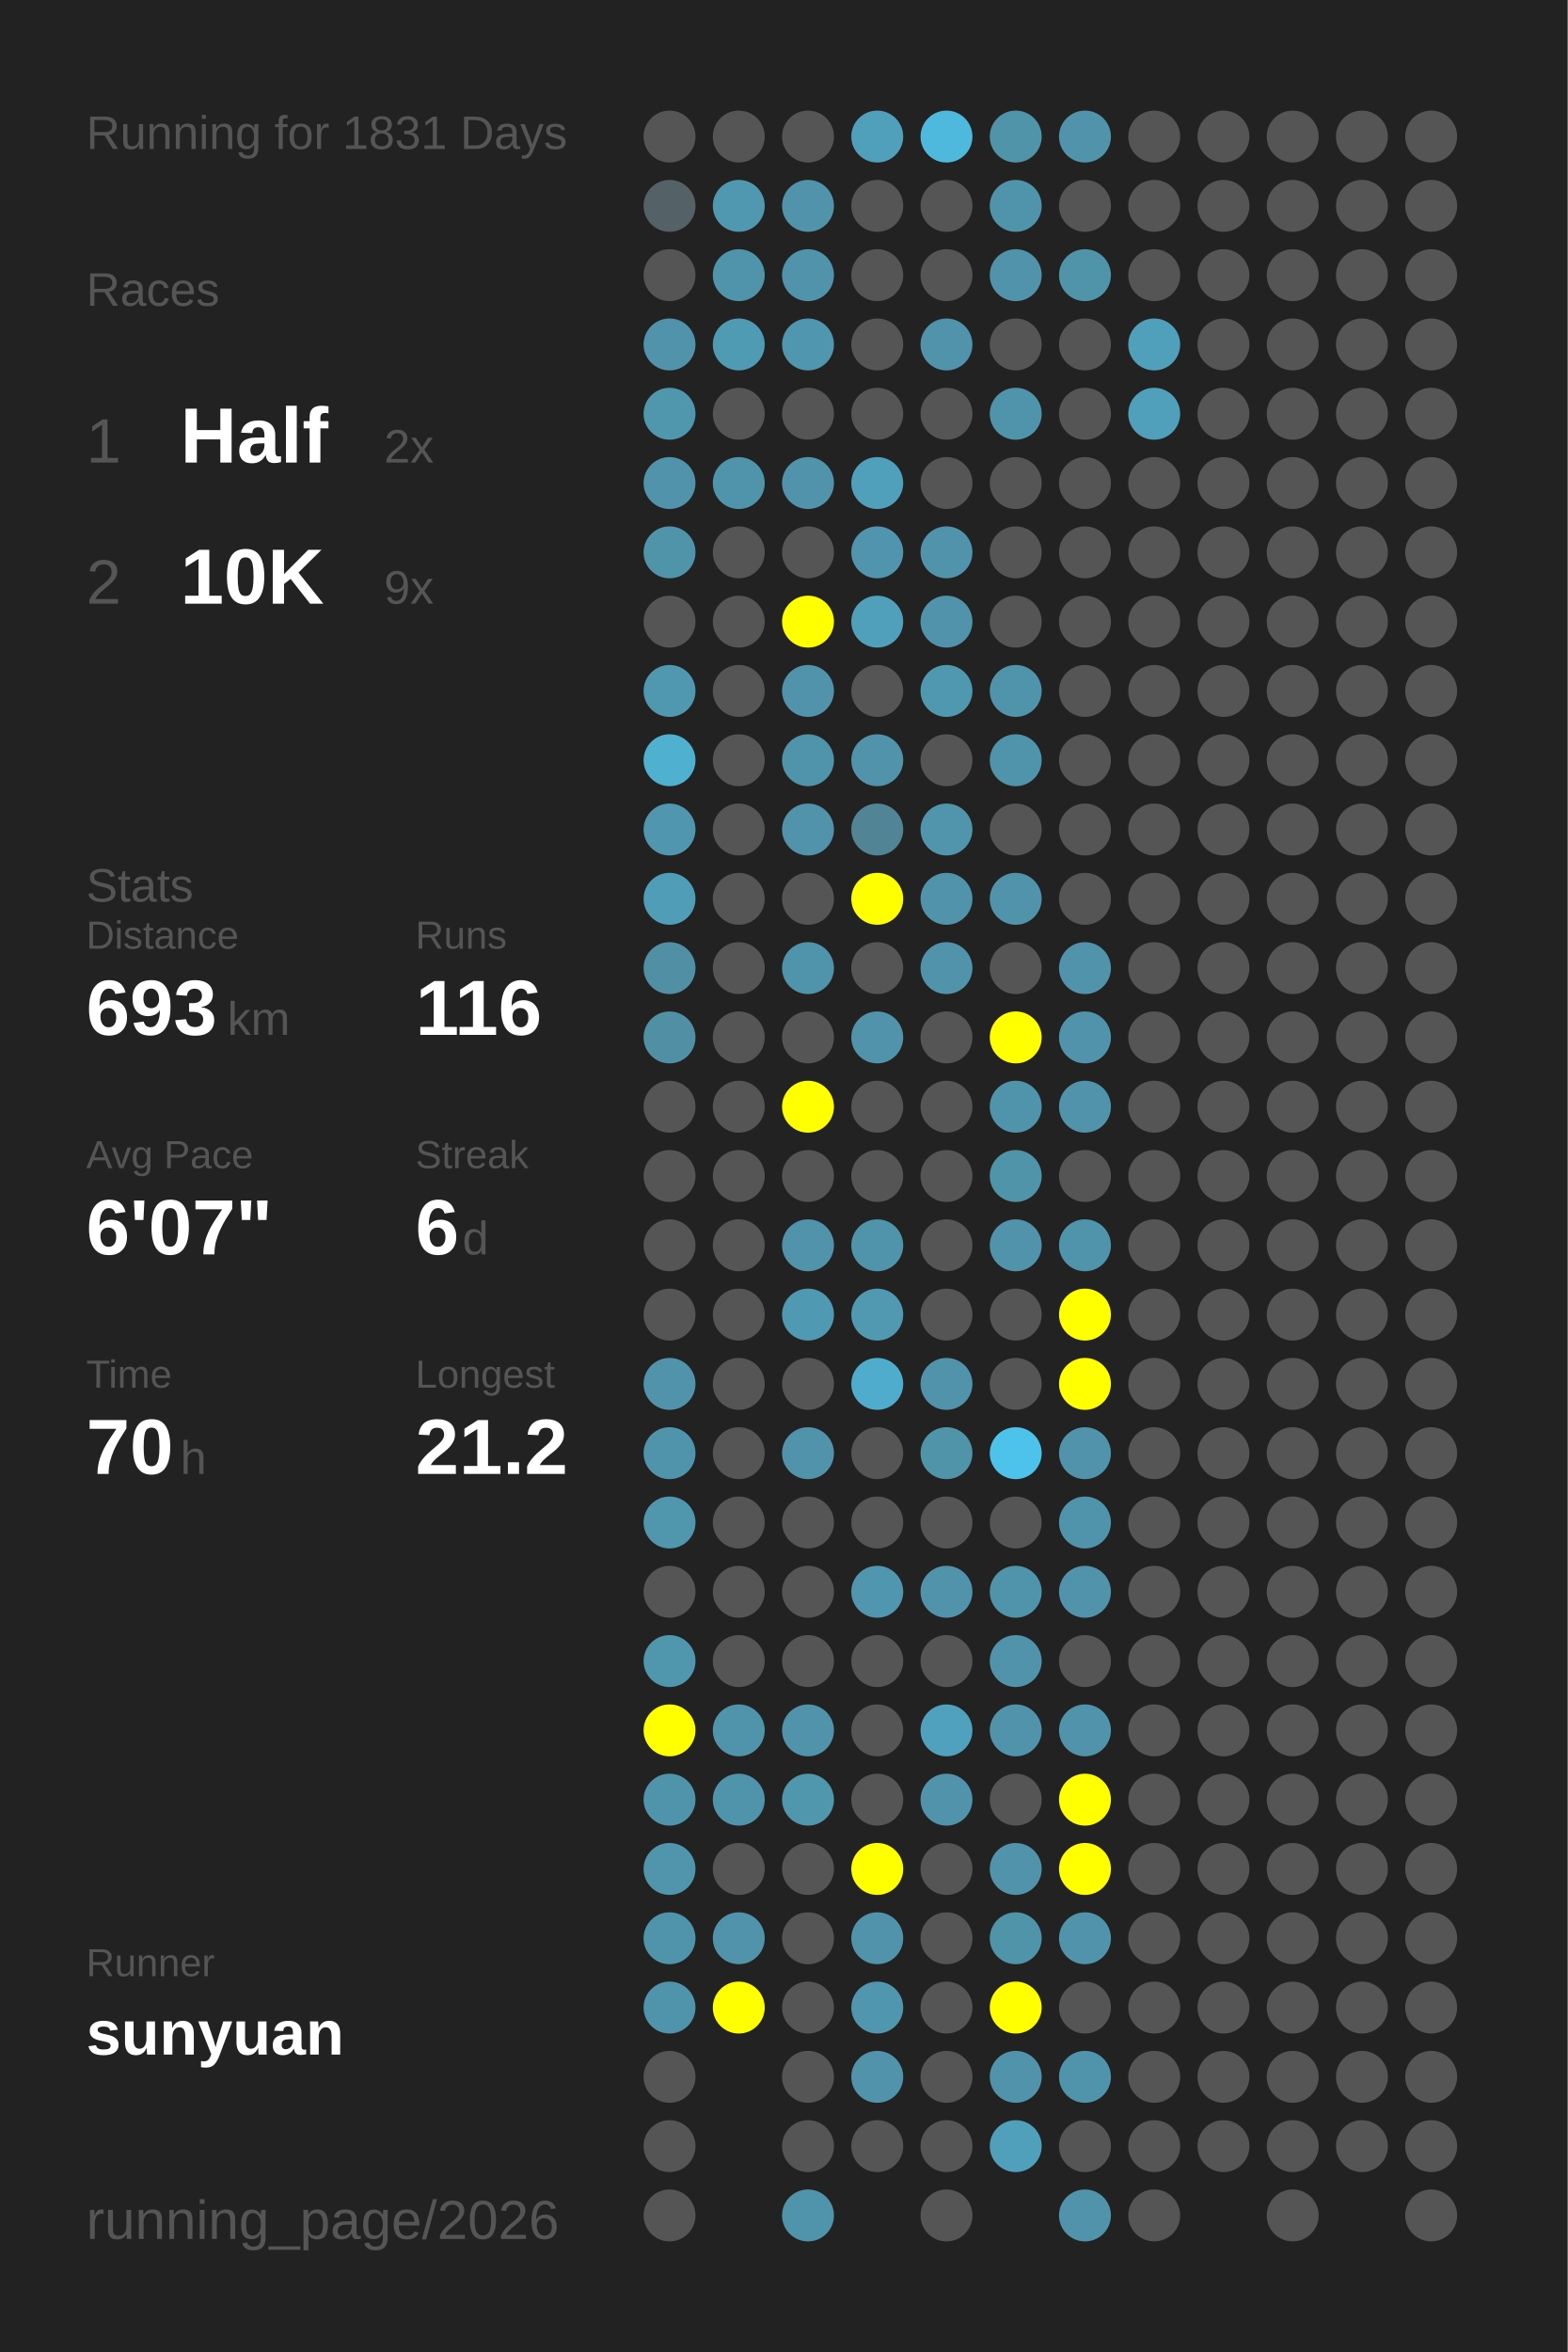
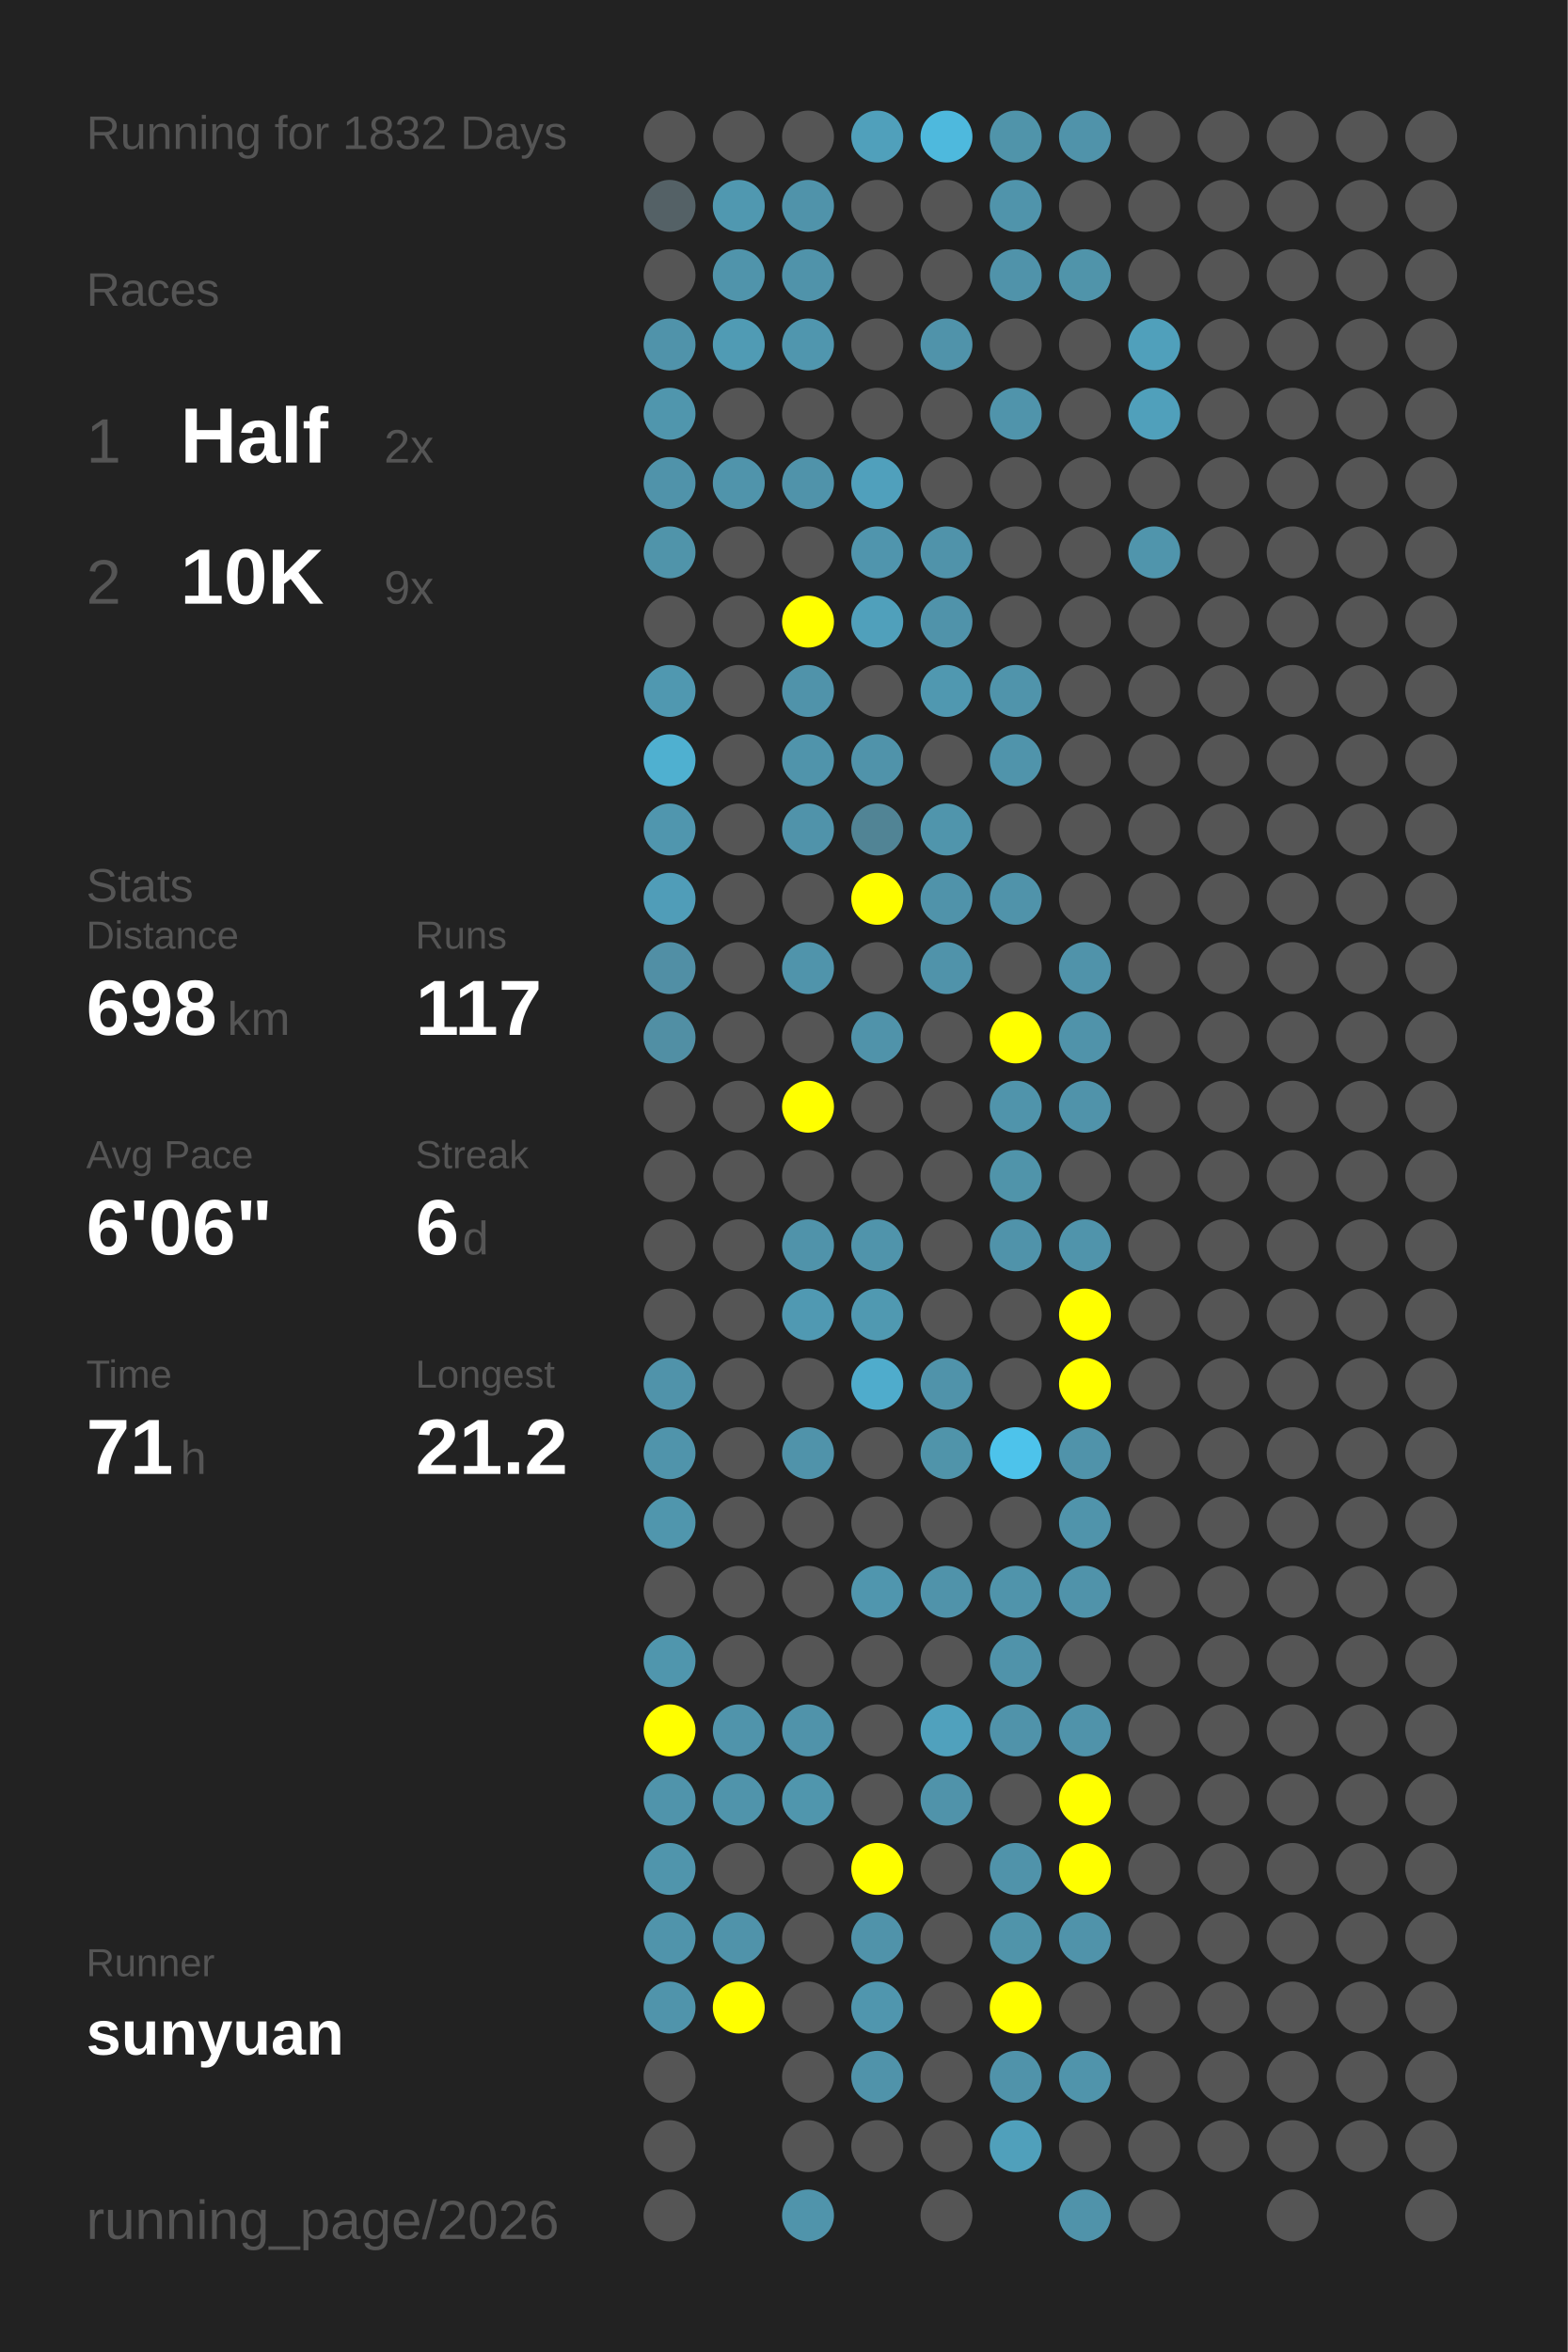
<svg xmlns="http://www.w3.org/2000/svg" baseProfile="full" height="300mm" version="1.1" viewBox="0,0,200,300" width="200mm">
  <defs />
  <rect fill="#222222" height="300" width="200" x="0" y="0" />
-   <text fill="#555555" style="font-size:6px; font-family:Arial;" x="11" y="19">Running for 1831 Days</text>
+   <text fill="#555555" style="font-size:6px; font-family:Arial;" x="11" y="19">Running for 1832 Days</text>
  <text fill="#555555" style="font-size:6px; font-family:Arial;" x="11" y="39">Races</text>
  <text fill="#555555" style="font-size:8px; font-family:Arial;" x="11" y="59">1</text>
  <text fill="#FFFFFF" style="font-size:10px; font-family:Arial; font-weight:bold;" x="23" y="59">Half</text>
  <text fill="#555555" style="font-size:6px; font-family:Arial;" x="49" y="59">2x</text>
  <text fill="#555555" style="font-size:8px; font-family:Arial;" x="11" y="77">2</text>
  <text fill="#FFFFFF" style="font-size:10px; font-family:Arial; font-weight:bold;" x="23" y="77">10K</text>
  <text fill="#555555" style="font-size:6px; font-family:Arial;" x="49" y="77">9x</text>
  <text fill="#555555" style="font-size:6px; font-family:Arial;" x="11" y="115">Stats</text>
  <text fill="#555555" style="font-size:5px; font-family:Arial;" x="11" y="121">Distance</text>
-   <text fill="#FFFFFF" style="font-size:10px; font-family:Arial; font-weight:bold;" x="11" y="132">693</text>
+   <text fill="#FFFFFF" style="font-size:10px; font-family:Arial; font-weight:bold;" x="11" y="132">698</text>
  <text fill="#555555" style="font-size:6px; font-family:Arial;" x="29" y="132">km</text>
  <text fill="#555555" style="font-size:5px; font-family:Arial;" x="53" y="121">Runs</text>
-   <text fill="#FFFFFF" style="font-size:10px; font-family:Arial; font-weight:bold;" x="53" y="132">116</text>
+   <text fill="#FFFFFF" style="font-size:10px; font-family:Arial; font-weight:bold;" x="53" y="132">117</text>
  <text fill="#555555" style="font-size:5px; font-family:Arial;" x="11" y="149">Avg Pace</text>
-   <text fill="#FFFFFF" style="font-size:10px; font-family:Arial; font-weight:bold;" x="11" y="160">6'07"</text>
+   <text fill="#FFFFFF" style="font-size:10px; font-family:Arial; font-weight:bold;" x="11" y="160">6'06"</text>
  <text fill="#555555" style="font-size:5px; font-family:Arial;" x="53" y="149">Streak</text>
  <text fill="#FFFFFF" style="font-size:10px; font-family:Arial; font-weight:bold;" x="53" y="160">6</text>
  <text fill="#555555" style="font-size:6px; font-family:Arial;" x="59" y="160">d</text>
  <text fill="#555555" style="font-size:5px; font-family:Arial;" x="11" y="177">Time</text>
-   <text fill="#FFFFFF" style="font-size:10px; font-family:Arial; font-weight:bold;" x="11" y="188">70</text>
+   <text fill="#FFFFFF" style="font-size:10px; font-family:Arial; font-weight:bold;" x="11" y="188">71</text>
  <text fill="#555555" style="font-size:6px; font-family:Arial;" x="23" y="188">h</text>
  <text fill="#555555" style="font-size:5px; font-family:Arial;" x="53" y="177">Longest</text>
  <text fill="#FFFFFF" style="font-size:10px; font-family:Arial; font-weight:bold;" x="53" y="188">21.2</text>
  <text fill="#555555" style="font-size:5px; font-family:Arial;" x="11" y="252.065">Runner</text>
  <text fill="#FFFFFF" style="font-size:8px; font-family:Arial; font-weight:bold;" x="11" y="262.065">sunyuan</text>
  <text fill="#555555" style="font-size:7px; font-family:Arial;" x="11" y="285.581">running_page/2026</text>
  <circle cx="85.417" cy="17.419" fill="#555555" r="3.312" />
  <circle cx="85.417" cy="26.258" fill="#546166" r="3.312" />
  <circle cx="85.417" cy="35.097" fill="#555555" r="3.312" />
  <circle cx="85.417" cy="43.935" fill="#5093aa" r="3.312" />
  <circle cx="85.417" cy="52.774" fill="#5096ad" r="3.312" />
  <circle cx="85.417" cy="61.613" fill="#5093aa" r="3.312" />
  <circle cx="85.417" cy="70.452" fill="#5094aa" r="3.312" />
  <circle cx="85.417" cy="79.29" fill="#555555" r="3.312" />
  <circle cx="85.417" cy="88.129" fill="#5098b0" r="3.312" />
  <circle cx="85.417" cy="96.968" fill="#4fb0d0" r="3.312" />
  <circle cx="85.417" cy="105.806" fill="#5096ae" r="3.312" />
  <circle cx="85.417" cy="114.645" fill="#509db8" r="3.312" />
  <circle cx="85.417" cy="123.484" fill="#518fa5" r="3.312" />
  <circle cx="85.417" cy="132.323" fill="#518fa4" r="3.312" />
  <circle cx="85.417" cy="141.161" fill="#555555" r="3.312" />
  <circle cx="85.417" cy="150" fill="#555555" r="3.312" />
  <circle cx="85.417" cy="158.839" fill="#555555" r="3.312" />
  <circle cx="85.417" cy="167.677" fill="#555555" r="3.312" />
  <circle cx="85.417" cy="176.516" fill="#5093aa" r="3.312" />
  <circle cx="85.417" cy="185.355" fill="#5094ab" r="3.312" />
  <circle cx="85.417" cy="194.194" fill="#5096ad" r="3.312" />
  <circle cx="85.417" cy="203.032" fill="#555555" r="3.312" />
  <circle cx="85.417" cy="211.871" fill="#5096ad" r="3.312" />
  <circle cx="85.417" cy="220.71" fill="#FFFF00" r="3.312" />
  <circle cx="85.417" cy="229.548" fill="#5094ab" r="3.312" />
  <circle cx="85.417" cy="238.387" fill="#5095ac" r="3.312" />
  <circle cx="85.417" cy="247.226" fill="#5094ab" r="3.312" />
  <circle cx="85.417" cy="256.065" fill="#5094ab" r="3.312" />
  <circle cx="85.417" cy="264.903" fill="#555555" r="3.312" />
  <circle cx="85.417" cy="273.742" fill="#555555" r="3.312" />
  <circle cx="85.417" cy="282.581" fill="#555555" r="3.312" />
  <circle cx="94.25" cy="17.419" fill="#555555" r="3.312" />
  <circle cx="94.25" cy="26.258" fill="#5098b0" r="3.312" />
  <circle cx="94.25" cy="35.097" fill="#5094ab" r="3.312" />
  <circle cx="94.25" cy="43.935" fill="#509bb4" r="3.312" />
  <circle cx="94.25" cy="52.774" fill="#555555" r="3.312" />
  <circle cx="94.25" cy="61.613" fill="#5094ab" r="3.312" />
  <circle cx="94.25" cy="70.452" fill="#555555" r="3.312" />
  <circle cx="94.25" cy="79.29" fill="#555555" r="3.312" />
  <circle cx="94.25" cy="88.129" fill="#555555" r="3.312" />
  <circle cx="94.25" cy="96.968" fill="#555555" r="3.312" />
  <circle cx="94.25" cy="105.806" fill="#555555" r="3.312" />
  <circle cx="94.25" cy="114.645" fill="#555555" r="3.312" />
  <circle cx="94.25" cy="123.484" fill="#555555" r="3.312" />
  <circle cx="94.25" cy="132.323" fill="#555555" r="3.312" />
  <circle cx="94.25" cy="141.161" fill="#555555" r="3.312" />
  <circle cx="94.25" cy="150" fill="#555555" r="3.312" />
  <circle cx="94.25" cy="158.839" fill="#555555" r="3.312" />
  <circle cx="94.25" cy="167.677" fill="#555555" r="3.312" />
  <circle cx="94.25" cy="176.516" fill="#555555" r="3.312" />
  <circle cx="94.25" cy="185.355" fill="#555555" r="3.312" />
  <circle cx="94.25" cy="194.194" fill="#555555" r="3.312" />
  <circle cx="94.25" cy="203.032" fill="#555555" r="3.312" />
  <circle cx="94.25" cy="211.871" fill="#555555" r="3.312" />
  <circle cx="94.25" cy="220.71" fill="#5094ab" r="3.312" />
  <circle cx="94.25" cy="229.548" fill="#5094ab" r="3.312" />
  <circle cx="94.25" cy="238.387" fill="#555555" r="3.312" />
  <circle cx="94.25" cy="247.226" fill="#5093aa" r="3.312" />
  <circle cx="94.25" cy="256.065" fill="#FFFF00" r="3.312" />
  <circle cx="103.083" cy="17.419" fill="#555555" r="3.312" />
  <circle cx="103.083" cy="26.258" fill="#5093aa" r="3.312" />
  <circle cx="103.083" cy="35.097" fill="#5093aa" r="3.312" />
  <circle cx="103.083" cy="43.935" fill="#5096ae" r="3.312" />
  <circle cx="103.083" cy="52.774" fill="#555555" r="3.312" />
  <circle cx="103.083" cy="61.613" fill="#5093aa" r="3.312" />
  <circle cx="103.083" cy="70.452" fill="#555555" r="3.312" />
  <circle cx="103.083" cy="79.29" fill="#FFFF00" r="3.312" />
  <circle cx="103.083" cy="88.129" fill="#5093aa" r="3.312" />
  <circle cx="103.083" cy="96.968" fill="#5094ab" r="3.312" />
  <circle cx="103.083" cy="105.806" fill="#5093aa" r="3.312" />
  <circle cx="103.083" cy="114.645" fill="#555555" r="3.312" />
  <circle cx="103.083" cy="123.484" fill="#5094ab" r="3.312" />
  <circle cx="103.083" cy="132.323" fill="#555555" r="3.312" />
  <circle cx="103.083" cy="141.161" fill="#FFFF00" r="3.312" />
  <circle cx="103.083" cy="150" fill="#555555" r="3.312" />
  <circle cx="103.083" cy="158.839" fill="#5093aa" r="3.312" />
  <circle cx="103.083" cy="167.677" fill="#5099b2" r="3.312" />
  <circle cx="103.083" cy="176.516" fill="#555555" r="3.312" />
  <circle cx="103.083" cy="185.355" fill="#5093aa" r="3.312" />
  <circle cx="103.083" cy="194.194" fill="#555555" r="3.312" />
  <circle cx="103.083" cy="203.032" fill="#555555" r="3.312" />
  <circle cx="103.083" cy="211.871" fill="#555555" r="3.312" />
  <circle cx="103.083" cy="220.71" fill="#5093aa" r="3.312" />
  <circle cx="103.083" cy="229.548" fill="#5096ad" r="3.312" />
  <circle cx="103.083" cy="238.387" fill="#555555" r="3.312" />
  <circle cx="103.083" cy="247.226" fill="#555555" r="3.312" />
  <circle cx="103.083" cy="256.065" fill="#555555" r="3.312" />
  <circle cx="103.083" cy="264.903" fill="#555555" r="3.312" />
  <circle cx="103.083" cy="273.742" fill="#555555" r="3.312" />
  <circle cx="103.083" cy="282.581" fill="#5094ab" r="3.312" />
  <circle cx="111.917" cy="17.419" fill="#50a0bb" r="3.312" />
  <circle cx="111.917" cy="26.258" fill="#555555" r="3.312" />
  <circle cx="111.917" cy="35.097" fill="#555555" r="3.312" />
  <circle cx="111.917" cy="43.935" fill="#555555" r="3.312" />
  <circle cx="111.917" cy="52.774" fill="#555555" r="3.312" />
  <circle cx="111.917" cy="61.613" fill="#50a0bc" r="3.312" />
  <circle cx="111.917" cy="70.452" fill="#5095ad" r="3.312" />
  <circle cx="111.917" cy="79.29" fill="#50a0bb" r="3.312" />
  <circle cx="111.917" cy="88.129" fill="#555555" r="3.312" />
  <circle cx="111.917" cy="96.968" fill="#5093aa" r="3.312" />
  <circle cx="111.917" cy="105.806" fill="#518495" r="3.312" />
  <circle cx="111.917" cy="114.645" fill="#FFFF00" r="3.312" />
  <circle cx="111.917" cy="123.484" fill="#555555" r="3.312" />
  <circle cx="111.917" cy="132.323" fill="#5093aa" r="3.312" />
  <circle cx="111.917" cy="141.161" fill="#555555" r="3.312" />
  <circle cx="111.917" cy="150" fill="#555555" r="3.312" />
  <circle cx="111.917" cy="158.839" fill="#5094ab" r="3.312" />
  <circle cx="111.917" cy="167.677" fill="#5099b1" r="3.312" />
  <circle cx="111.917" cy="176.516" fill="#4faccc" r="3.312" />
  <circle cx="111.917" cy="185.355" fill="#555555" r="3.312" />
  <circle cx="111.917" cy="194.194" fill="#555555" r="3.312" />
  <circle cx="111.917" cy="203.032" fill="#5096ae" r="3.312" />
  <circle cx="111.917" cy="211.871" fill="#555555" r="3.312" />
  <circle cx="111.917" cy="220.71" fill="#555555" r="3.312" />
  <circle cx="111.917" cy="229.548" fill="#555555" r="3.312" />
  <circle cx="111.917" cy="238.387" fill="#FFFF00" r="3.312" />
  <circle cx="111.917" cy="247.226" fill="#5093aa" r="3.312" />
  <circle cx="111.917" cy="256.065" fill="#5096ae" r="3.312" />
  <circle cx="111.917" cy="264.903" fill="#5093aa" r="3.312" />
  <circle cx="111.917" cy="273.742" fill="#555555" r="3.312" />
  <circle cx="120.75" cy="17.419" fill="#4eb9dd" r="3.312" />
  <circle cx="120.75" cy="26.258" fill="#555555" r="3.312" />
  <circle cx="120.75" cy="35.097" fill="#555555" r="3.312" />
  <circle cx="120.75" cy="43.935" fill="#5093aa" r="3.312" />
  <circle cx="120.75" cy="52.774" fill="#555555" r="3.312" />
  <circle cx="120.75" cy="61.613" fill="#555555" r="3.312" />
  <circle cx="120.75" cy="70.452" fill="#5093aa" r="3.312" />
  <circle cx="120.75" cy="79.29" fill="#5093aa" r="3.312" />
  <circle cx="120.75" cy="88.129" fill="#5098b0" r="3.312" />
  <circle cx="120.75" cy="96.968" fill="#555555" r="3.312" />
  <circle cx="120.75" cy="105.806" fill="#5095ac" r="3.312" />
  <circle cx="120.75" cy="114.645" fill="#5093aa" r="3.312" />
  <circle cx="120.75" cy="123.484" fill="#5093aa" r="3.312" />
  <circle cx="120.75" cy="132.323" fill="#555555" r="3.312" />
  <circle cx="120.75" cy="141.161" fill="#555555" r="3.312" />
  <circle cx="120.75" cy="150" fill="#555555" r="3.312" />
  <circle cx="120.75" cy="158.839" fill="#555555" r="3.312" />
  <circle cx="120.75" cy="167.677" fill="#555555" r="3.312" />
  <circle cx="120.75" cy="176.516" fill="#5093aa" r="3.312" />
  <circle cx="120.75" cy="185.355" fill="#5094aa" r="3.312" />
  <circle cx="120.75" cy="194.194" fill="#555555" r="3.312" />
  <circle cx="120.75" cy="203.032" fill="#5093aa" r="3.312" />
  <circle cx="120.75" cy="211.871" fill="#555555" r="3.312" />
  <circle cx="120.75" cy="220.71" fill="#50a1bd" r="3.312" />
  <circle cx="120.75" cy="229.548" fill="#5093aa" r="3.312" />
  <circle cx="120.75" cy="238.387" fill="#555555" r="3.312" />
  <circle cx="120.75" cy="247.226" fill="#555555" r="3.312" />
  <circle cx="120.75" cy="256.065" fill="#555555" r="3.312" />
  <circle cx="120.75" cy="264.903" fill="#555555" r="3.312" />
  <circle cx="120.75" cy="273.742" fill="#555555" r="3.312" />
  <circle cx="120.75" cy="282.581" fill="#555555" r="3.312" />
  <circle cx="129.583" cy="17.419" fill="#5094aa" r="3.312" />
  <circle cx="129.583" cy="26.258" fill="#5094ab" r="3.312" />
  <circle cx="129.583" cy="35.097" fill="#5093aa" r="3.312" />
  <circle cx="129.583" cy="43.935" fill="#555555" r="3.312" />
  <circle cx="129.583" cy="52.774" fill="#5094ab" r="3.312" />
  <circle cx="129.583" cy="61.613" fill="#555555" r="3.312" />
  <circle cx="129.583" cy="70.452" fill="#555555" r="3.312" />
  <circle cx="129.583" cy="79.29" fill="#555555" r="3.312" />
  <circle cx="129.583" cy="88.129" fill="#5094ab" r="3.312" />
  <circle cx="129.583" cy="96.968" fill="#5094ab" r="3.312" />
  <circle cx="129.583" cy="105.806" fill="#555555" r="3.312" />
  <circle cx="129.583" cy="114.645" fill="#5093aa" r="3.312" />
  <circle cx="129.583" cy="123.484" fill="#555555" r="3.312" />
  <circle cx="129.583" cy="132.323" fill="#FFFF00" r="3.312" />
  <circle cx="129.583" cy="141.161" fill="#5094ab" r="3.312" />
  <circle cx="129.583" cy="150" fill="#5094aa" r="3.312" />
  <circle cx="129.583" cy="158.839" fill="#5093aa" r="3.312" />
  <circle cx="129.583" cy="167.677" fill="#555555" r="3.312" />
  <circle cx="129.583" cy="176.516" fill="#555555" r="3.312" />
  <circle cx="129.583" cy="185.355" fill="#4dc3eb" r="3.312" />
  <circle cx="129.583" cy="194.194" fill="#555555" r="3.312" />
  <circle cx="129.583" cy="203.032" fill="#5094ab" r="3.312" />
  <circle cx="129.583" cy="211.871" fill="#5093aa" r="3.312" />
  <circle cx="129.583" cy="220.71" fill="#5093aa" r="3.312" />
  <circle cx="129.583" cy="229.548" fill="#555555" r="3.312" />
  <circle cx="129.583" cy="238.387" fill="#5093aa" r="3.312" />
  <circle cx="129.583" cy="247.226" fill="#5094aa" r="3.312" />
  <circle cx="129.583" cy="256.065" fill="#FFFF00" r="3.312" />
  <circle cx="129.583" cy="264.903" fill="#5093aa" r="3.312" />
  <circle cx="129.583" cy="273.742" fill="#50a0bb" r="3.312" />
  <circle cx="138.417" cy="17.419" fill="#5093aa" r="3.312" />
  <circle cx="138.417" cy="26.258" fill="#555555" r="3.312" />
  <circle cx="138.417" cy="35.097" fill="#5094aa" r="3.312" />
  <circle cx="138.417" cy="43.935" fill="#555555" r="3.312" />
  <circle cx="138.417" cy="52.774" fill="#555555" r="3.312" />
  <circle cx="138.417" cy="61.613" fill="#555555" r="3.312" />
  <circle cx="138.417" cy="70.452" fill="#555555" r="3.312" />
  <circle cx="138.417" cy="79.29" fill="#555555" r="3.312" />
  <circle cx="138.417" cy="88.129" fill="#555555" r="3.312" />
  <circle cx="138.417" cy="96.968" fill="#555555" r="3.312" />
  <circle cx="138.417" cy="105.806" fill="#555555" r="3.312" />
  <circle cx="138.417" cy="114.645" fill="#555555" r="3.312" />
  <circle cx="138.417" cy="123.484" fill="#5093aa" r="3.312" />
  <circle cx="138.417" cy="132.323" fill="#5093aa" r="3.312" />
  <circle cx="138.417" cy="141.161" fill="#5093aa" r="3.312" />
  <circle cx="138.417" cy="150" fill="#555555" r="3.312" />
  <circle cx="138.417" cy="158.839" fill="#5094ab" r="3.312" />
  <circle cx="138.417" cy="167.677" fill="#FFFF00" r="3.312" />
  <circle cx="138.417" cy="176.516" fill="#FFFF00" r="3.312" />
  <circle cx="138.417" cy="185.355" fill="#5093aa" r="3.312" />
  <circle cx="138.417" cy="194.194" fill="#5094ab" r="3.312" />
  <circle cx="138.417" cy="203.032" fill="#5093aa" r="3.312" />
  <circle cx="138.417" cy="211.871" fill="#555555" r="3.312" />
  <circle cx="138.417" cy="220.71" fill="#5093aa" r="3.312" />
  <circle cx="138.417" cy="229.548" fill="#FFFF00" r="3.312" />
  <circle cx="138.417" cy="238.387" fill="#FFFF00" r="3.312" />
  <circle cx="138.417" cy="247.226" fill="#5093aa" r="3.312" />
  <circle cx="138.417" cy="256.065" fill="#555555" r="3.312" />
  <circle cx="138.417" cy="264.903" fill="#5094ab" r="3.312" />
  <circle cx="138.417" cy="273.742" fill="#555555" r="3.312" />
  <circle cx="138.417" cy="282.581" fill="#5093aa" r="3.312" />
  <circle cx="147.25" cy="17.419" fill="#555555" r="3.312" />
  <circle cx="147.25" cy="26.258" fill="#555555" r="3.312" />
  <circle cx="147.25" cy="35.097" fill="#555555" r="3.312" />
  <circle cx="147.25" cy="43.935" fill="#50a0bb" r="3.312" />
  <circle cx="147.25" cy="52.774" fill="#50a0bb" r="3.312" />
  <circle cx="147.25" cy="61.613" fill="#555555" r="3.312" />
-   <circle cx="147.25" cy="70.452" fill="#555555" r="3.312" />
+   <circle cx="147.25" cy="70.452" fill="#5095ac" r="3.312" />
  <circle cx="147.25" cy="79.29" fill="#555555" r="3.312" />
  <circle cx="147.25" cy="88.129" fill="#555555" r="3.312" />
  <circle cx="147.25" cy="96.968" fill="#555555" r="3.312" />
  <circle cx="147.25" cy="105.806" fill="#555555" r="3.312" />
  <circle cx="147.25" cy="114.645" fill="#555555" r="3.312" />
  <circle cx="147.25" cy="123.484" fill="#555555" r="3.312" />
  <circle cx="147.25" cy="132.323" fill="#555555" r="3.312" />
  <circle cx="147.25" cy="141.161" fill="#555555" r="3.312" />
  <circle cx="147.25" cy="150" fill="#555555" r="3.312" />
  <circle cx="147.25" cy="158.839" fill="#555555" r="3.312" />
  <circle cx="147.25" cy="167.677" fill="#555555" r="3.312" />
  <circle cx="147.25" cy="176.516" fill="#555555" r="3.312" />
  <circle cx="147.25" cy="185.355" fill="#555555" r="3.312" />
  <circle cx="147.25" cy="194.194" fill="#555555" r="3.312" />
  <circle cx="147.25" cy="203.032" fill="#555555" r="3.312" />
  <circle cx="147.25" cy="211.871" fill="#555555" r="3.312" />
  <circle cx="147.25" cy="220.71" fill="#555555" r="3.312" />
  <circle cx="147.25" cy="229.548" fill="#555555" r="3.312" />
  <circle cx="147.25" cy="238.387" fill="#555555" r="3.312" />
  <circle cx="147.25" cy="247.226" fill="#555555" r="3.312" />
  <circle cx="147.25" cy="256.065" fill="#555555" r="3.312" />
  <circle cx="147.25" cy="264.903" fill="#555555" r="3.312" />
  <circle cx="147.25" cy="273.742" fill="#555555" r="3.312" />
  <circle cx="147.25" cy="282.581" fill="#555555" r="3.312" />
  <circle cx="156.083" cy="17.419" fill="#555555" r="3.312" />
  <circle cx="156.083" cy="26.258" fill="#555555" r="3.312" />
  <circle cx="156.083" cy="35.097" fill="#555555" r="3.312" />
  <circle cx="156.083" cy="43.935" fill="#555555" r="3.312" />
  <circle cx="156.083" cy="52.774" fill="#555555" r="3.312" />
  <circle cx="156.083" cy="61.613" fill="#555555" r="3.312" />
  <circle cx="156.083" cy="70.452" fill="#555555" r="3.312" />
  <circle cx="156.083" cy="79.29" fill="#555555" r="3.312" />
  <circle cx="156.083" cy="88.129" fill="#555555" r="3.312" />
  <circle cx="156.083" cy="96.968" fill="#555555" r="3.312" />
  <circle cx="156.083" cy="105.806" fill="#555555" r="3.312" />
  <circle cx="156.083" cy="114.645" fill="#555555" r="3.312" />
  <circle cx="156.083" cy="123.484" fill="#555555" r="3.312" />
  <circle cx="156.083" cy="132.323" fill="#555555" r="3.312" />
  <circle cx="156.083" cy="141.161" fill="#555555" r="3.312" />
  <circle cx="156.083" cy="150" fill="#555555" r="3.312" />
  <circle cx="156.083" cy="158.839" fill="#555555" r="3.312" />
  <circle cx="156.083" cy="167.677" fill="#555555" r="3.312" />
  <circle cx="156.083" cy="176.516" fill="#555555" r="3.312" />
  <circle cx="156.083" cy="185.355" fill="#555555" r="3.312" />
  <circle cx="156.083" cy="194.194" fill="#555555" r="3.312" />
  <circle cx="156.083" cy="203.032" fill="#555555" r="3.312" />
  <circle cx="156.083" cy="211.871" fill="#555555" r="3.312" />
  <circle cx="156.083" cy="220.71" fill="#555555" r="3.312" />
  <circle cx="156.083" cy="229.548" fill="#555555" r="3.312" />
  <circle cx="156.083" cy="238.387" fill="#555555" r="3.312" />
  <circle cx="156.083" cy="247.226" fill="#555555" r="3.312" />
  <circle cx="156.083" cy="256.065" fill="#555555" r="3.312" />
  <circle cx="156.083" cy="264.903" fill="#555555" r="3.312" />
  <circle cx="156.083" cy="273.742" fill="#555555" r="3.312" />
  <circle cx="164.917" cy="17.419" fill="#555555" r="3.312" />
  <circle cx="164.917" cy="26.258" fill="#555555" r="3.312" />
  <circle cx="164.917" cy="35.097" fill="#555555" r="3.312" />
  <circle cx="164.917" cy="43.935" fill="#555555" r="3.312" />
  <circle cx="164.917" cy="52.774" fill="#555555" r="3.312" />
  <circle cx="164.917" cy="61.613" fill="#555555" r="3.312" />
  <circle cx="164.917" cy="70.452" fill="#555555" r="3.312" />
  <circle cx="164.917" cy="79.29" fill="#555555" r="3.312" />
  <circle cx="164.917" cy="88.129" fill="#555555" r="3.312" />
  <circle cx="164.917" cy="96.968" fill="#555555" r="3.312" />
  <circle cx="164.917" cy="105.806" fill="#555555" r="3.312" />
  <circle cx="164.917" cy="114.645" fill="#555555" r="3.312" />
  <circle cx="164.917" cy="123.484" fill="#555555" r="3.312" />
  <circle cx="164.917" cy="132.323" fill="#555555" r="3.312" />
  <circle cx="164.917" cy="141.161" fill="#555555" r="3.312" />
  <circle cx="164.917" cy="150" fill="#555555" r="3.312" />
  <circle cx="164.917" cy="158.839" fill="#555555" r="3.312" />
  <circle cx="164.917" cy="167.677" fill="#555555" r="3.312" />
  <circle cx="164.917" cy="176.516" fill="#555555" r="3.312" />
  <circle cx="164.917" cy="185.355" fill="#555555" r="3.312" />
  <circle cx="164.917" cy="194.194" fill="#555555" r="3.312" />
  <circle cx="164.917" cy="203.032" fill="#555555" r="3.312" />
  <circle cx="164.917" cy="211.871" fill="#555555" r="3.312" />
  <circle cx="164.917" cy="220.71" fill="#555555" r="3.312" />
  <circle cx="164.917" cy="229.548" fill="#555555" r="3.312" />
  <circle cx="164.917" cy="238.387" fill="#555555" r="3.312" />
  <circle cx="164.917" cy="247.226" fill="#555555" r="3.312" />
  <circle cx="164.917" cy="256.065" fill="#555555" r="3.312" />
  <circle cx="164.917" cy="264.903" fill="#555555" r="3.312" />
  <circle cx="164.917" cy="273.742" fill="#555555" r="3.312" />
  <circle cx="164.917" cy="282.581" fill="#555555" r="3.312" />
  <circle cx="173.75" cy="17.419" fill="#555555" r="3.312" />
  <circle cx="173.75" cy="26.258" fill="#555555" r="3.312" />
  <circle cx="173.75" cy="35.097" fill="#555555" r="3.312" />
  <circle cx="173.75" cy="43.935" fill="#555555" r="3.312" />
  <circle cx="173.75" cy="52.774" fill="#555555" r="3.312" />
  <circle cx="173.75" cy="61.613" fill="#555555" r="3.312" />
  <circle cx="173.75" cy="70.452" fill="#555555" r="3.312" />
  <circle cx="173.75" cy="79.29" fill="#555555" r="3.312" />
  <circle cx="173.75" cy="88.129" fill="#555555" r="3.312" />
  <circle cx="173.75" cy="96.968" fill="#555555" r="3.312" />
  <circle cx="173.75" cy="105.806" fill="#555555" r="3.312" />
  <circle cx="173.75" cy="114.645" fill="#555555" r="3.312" />
  <circle cx="173.75" cy="123.484" fill="#555555" r="3.312" />
  <circle cx="173.75" cy="132.323" fill="#555555" r="3.312" />
  <circle cx="173.75" cy="141.161" fill="#555555" r="3.312" />
  <circle cx="173.75" cy="150" fill="#555555" r="3.312" />
  <circle cx="173.75" cy="158.839" fill="#555555" r="3.312" />
  <circle cx="173.75" cy="167.677" fill="#555555" r="3.312" />
  <circle cx="173.75" cy="176.516" fill="#555555" r="3.312" />
  <circle cx="173.75" cy="185.355" fill="#555555" r="3.312" />
  <circle cx="173.75" cy="194.194" fill="#555555" r="3.312" />
  <circle cx="173.75" cy="203.032" fill="#555555" r="3.312" />
  <circle cx="173.75" cy="211.871" fill="#555555" r="3.312" />
  <circle cx="173.75" cy="220.71" fill="#555555" r="3.312" />
  <circle cx="173.75" cy="229.548" fill="#555555" r="3.312" />
  <circle cx="173.75" cy="238.387" fill="#555555" r="3.312" />
  <circle cx="173.75" cy="247.226" fill="#555555" r="3.312" />
  <circle cx="173.75" cy="256.065" fill="#555555" r="3.312" />
  <circle cx="173.75" cy="264.903" fill="#555555" r="3.312" />
  <circle cx="173.75" cy="273.742" fill="#555555" r="3.312" />
  <circle cx="182.583" cy="17.419" fill="#555555" r="3.312" />
  <circle cx="182.583" cy="26.258" fill="#555555" r="3.312" />
  <circle cx="182.583" cy="35.097" fill="#555555" r="3.312" />
  <circle cx="182.583" cy="43.935" fill="#555555" r="3.312" />
  <circle cx="182.583" cy="52.774" fill="#555555" r="3.312" />
  <circle cx="182.583" cy="61.613" fill="#555555" r="3.312" />
  <circle cx="182.583" cy="70.452" fill="#555555" r="3.312" />
  <circle cx="182.583" cy="79.29" fill="#555555" r="3.312" />
  <circle cx="182.583" cy="88.129" fill="#555555" r="3.312" />
  <circle cx="182.583" cy="96.968" fill="#555555" r="3.312" />
  <circle cx="182.583" cy="105.806" fill="#555555" r="3.312" />
  <circle cx="182.583" cy="114.645" fill="#555555" r="3.312" />
  <circle cx="182.583" cy="123.484" fill="#555555" r="3.312" />
  <circle cx="182.583" cy="132.323" fill="#555555" r="3.312" />
  <circle cx="182.583" cy="141.161" fill="#555555" r="3.312" />
  <circle cx="182.583" cy="150" fill="#555555" r="3.312" />
  <circle cx="182.583" cy="158.839" fill="#555555" r="3.312" />
  <circle cx="182.583" cy="167.677" fill="#555555" r="3.312" />
  <circle cx="182.583" cy="176.516" fill="#555555" r="3.312" />
  <circle cx="182.583" cy="185.355" fill="#555555" r="3.312" />
  <circle cx="182.583" cy="194.194" fill="#555555" r="3.312" />
  <circle cx="182.583" cy="203.032" fill="#555555" r="3.312" />
  <circle cx="182.583" cy="211.871" fill="#555555" r="3.312" />
  <circle cx="182.583" cy="220.71" fill="#555555" r="3.312" />
  <circle cx="182.583" cy="229.548" fill="#555555" r="3.312" />
  <circle cx="182.583" cy="238.387" fill="#555555" r="3.312" />
  <circle cx="182.583" cy="247.226" fill="#555555" r="3.312" />
  <circle cx="182.583" cy="256.065" fill="#555555" r="3.312" />
  <circle cx="182.583" cy="264.903" fill="#555555" r="3.312" />
  <circle cx="182.583" cy="273.742" fill="#555555" r="3.312" />
  <circle cx="182.583" cy="282.581" fill="#555555" r="3.312" />
</svg>
